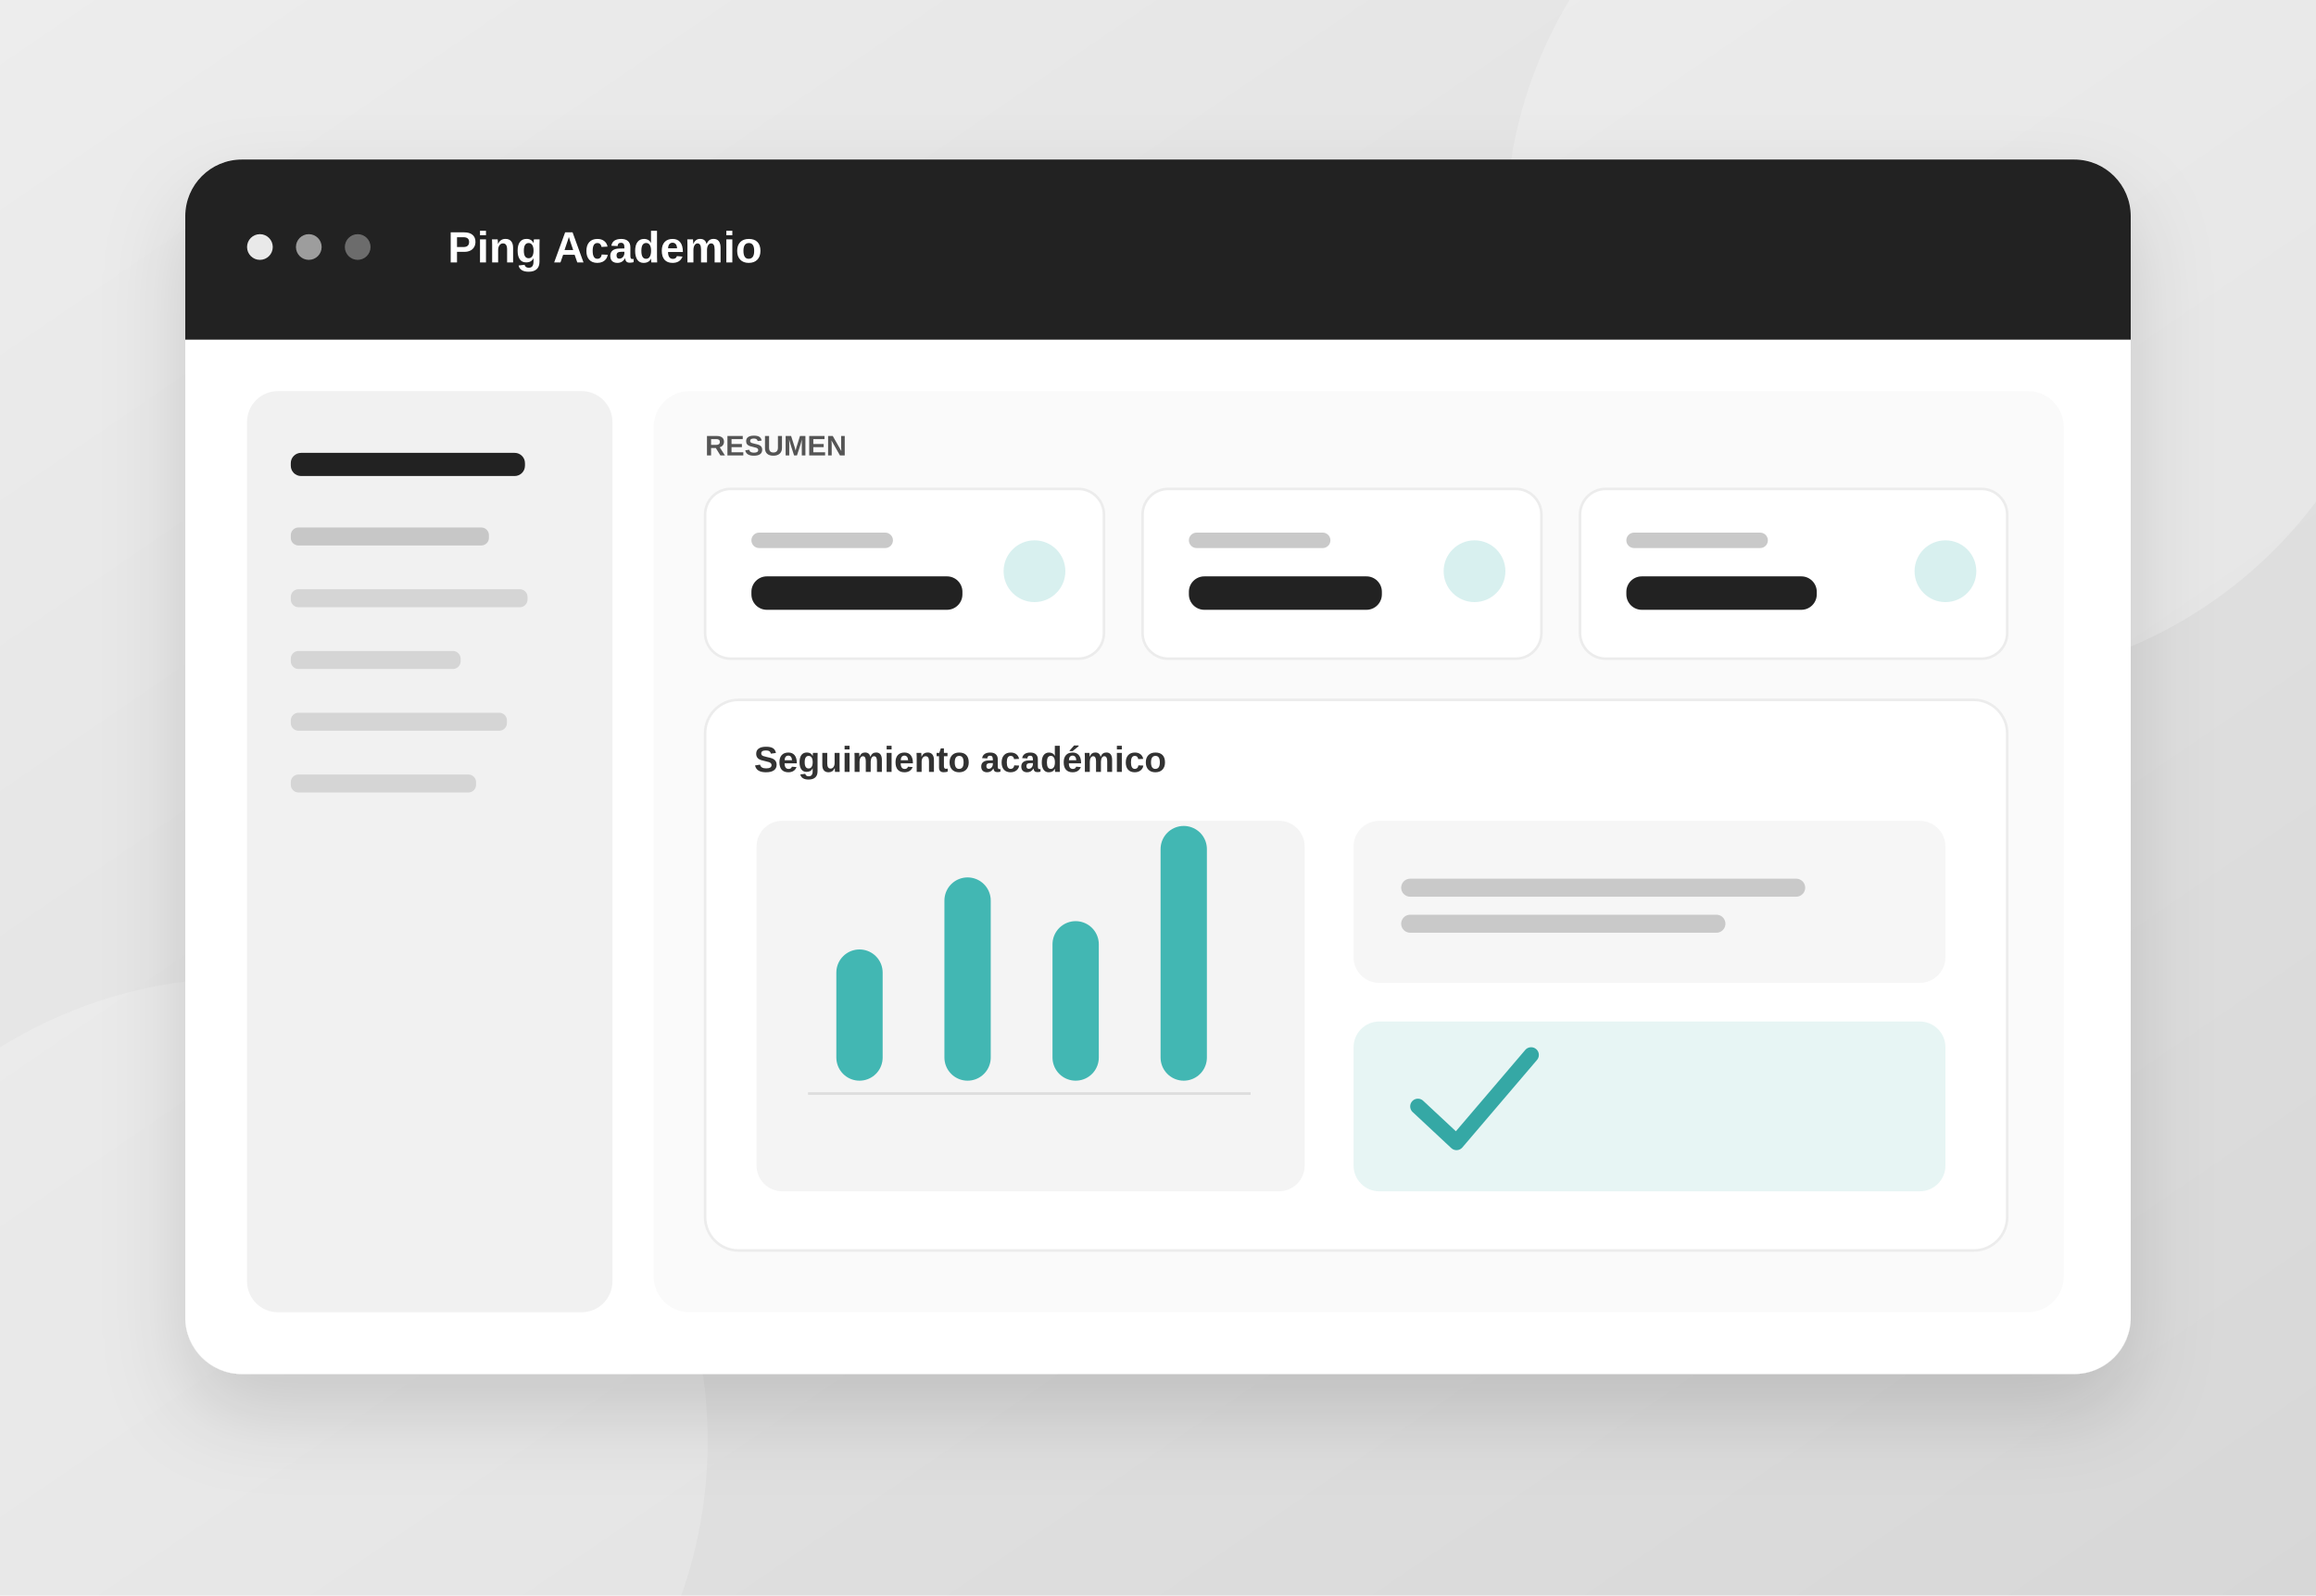
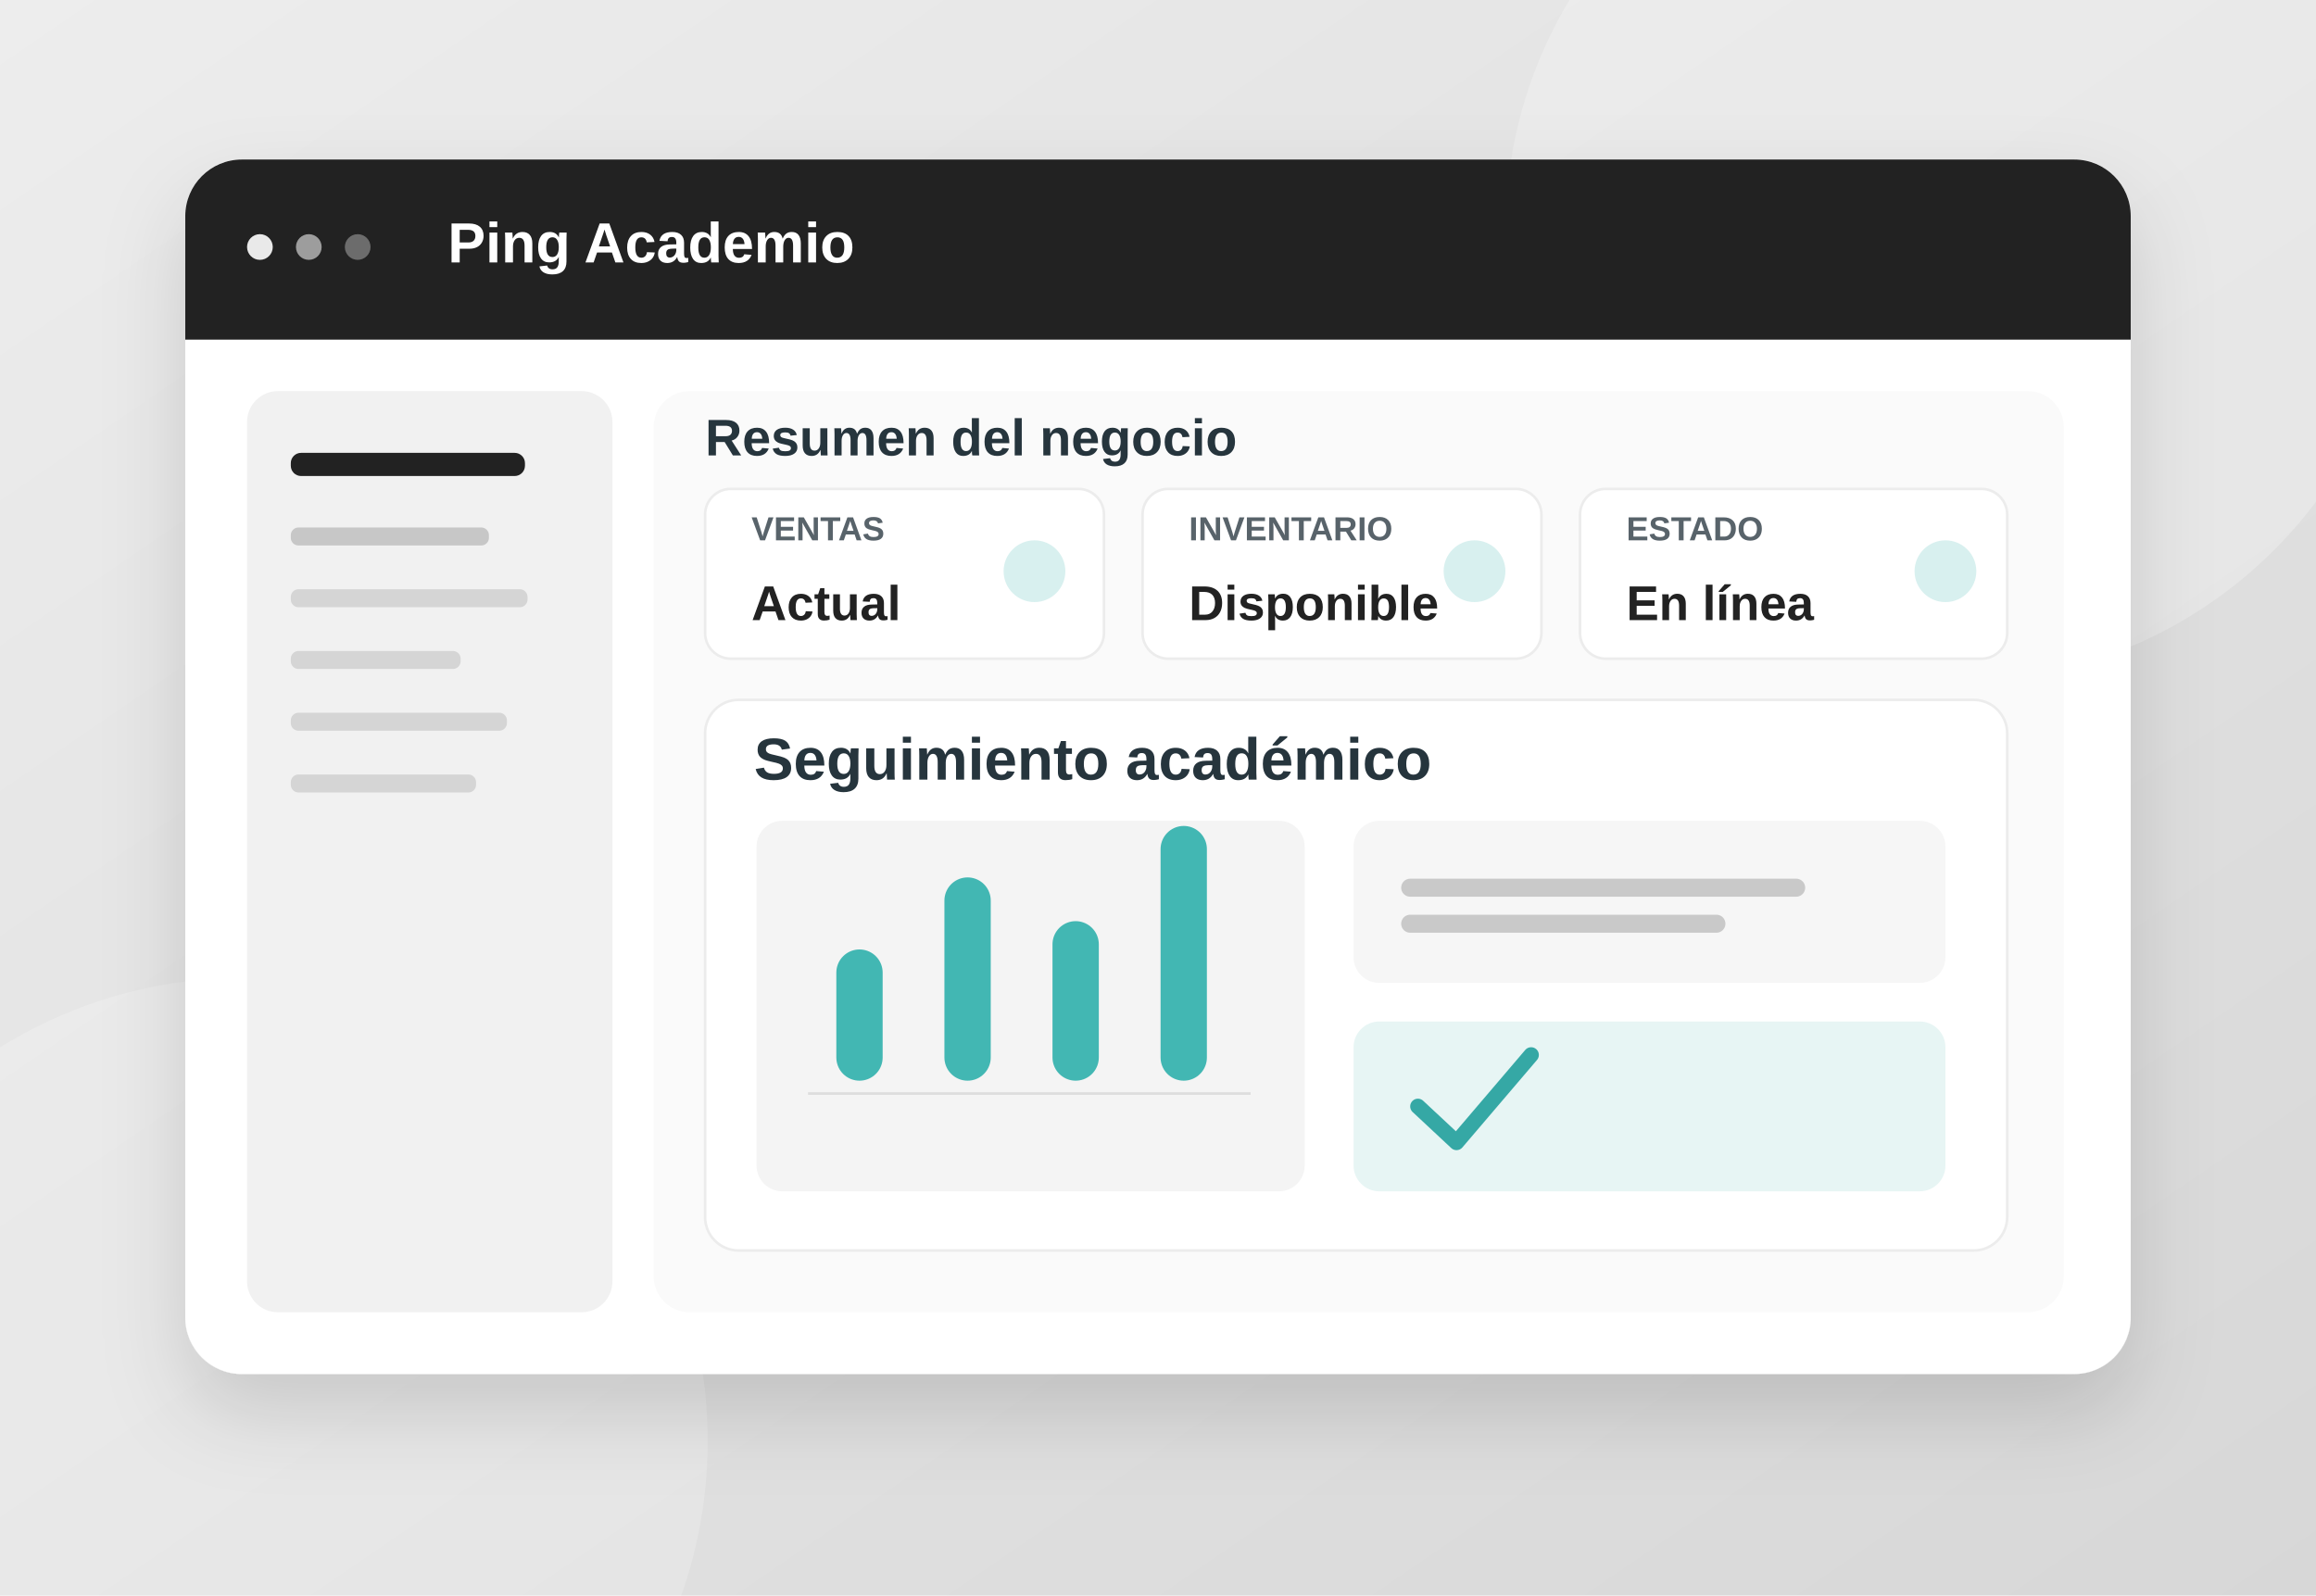
<svg xmlns="http://www.w3.org/2000/svg" viewBox="0 0 900 620" role="img" aria-label="Ping Academio">
  <defs>
    <linearGradient id="bg" x1="0" y1="0" x2="1" y2="1">
      <stop stop-color="#ededed" />
      <stop offset="1" stop-color="#d7d7d7" />
    </linearGradient>
    <linearGradient id="teal" x1="0" y1="0" x2="1" y2="1">
      <stop stop-color="#69d4d0" />
      <stop offset="1" stop-color="#2fa9a7" />
    </linearGradient>
    <filter id="shadow" x="-20%" y="-20%" width="150%" height="160%">
      <feDropShadow dx="0" dy="15" stdDeviation="16" flood-color="#151515" flood-opacity=".14" />
    </filter>
  </defs>
  <rect width="900" height="620" fill="url(#bg)" />
  <circle cx="760" cy="90" r="175" fill="#fff" opacity=".24" />
  <circle cx="95" cy="560" r="180" fill="#fff" opacity=".2" />
  <g filter="url(#shadow)">
    <rect x="72" y="62" width="756" height="472" rx="22" fill="#fff" />
    <path d="M94 62h712a22 22 0 0 1 22 22v48H72V84a22 22 0 0 1 22-22" fill="#202020" />
    <circle cx="101" cy="96" r="5" fill="#fff" opacity=".9" />
    <circle cx="120" cy="96" r="5" fill="#fff" opacity=".56" />
    <circle cx="139" cy="96" r="5" fill="#fff" opacity=".34" />
-     <text x="174" y="102" fill="#fff" font-family="Arial,sans-serif" font-size="17" font-weight="700">Ping Academio</text>
+     <text x="174" y="102" fill="#fff" font-family="Arial,sans-serif" font-size="22" font-weight="700">Ping Academio</text>
    <rect x="96" y="152" width="142" height="358" rx="12" fill="#f1f1f1" />
    <rect x="113" y="176" width="91" height="9" rx="4" fill="#202020" />
    <rect x="113" y="205" width="77" height="7" rx="3" fill="#c7c7c7" />
    <rect x="113" y="229" width="92" height="7" rx="3" fill="#d5d5d5" />
    <rect x="113" y="253" width="66" height="7" rx="3" fill="#d5d5d5" />
    <rect x="113" y="277" width="84" height="7" rx="3" fill="#d5d5d5" />
    <rect x="113" y="301" width="72" height="7" rx="3" fill="#d5d5d5" />
    <rect x="254" y="152" width="548" height="358" rx="14" fill="#fafafa" />
-     <text x="274" y="177" fill="#555" font-family="Arial,sans-serif" font-size="11" font-weight="700">RESUMEN</text>
+     <text x="274" y="177" fill="#26343d" font-family="Arial,sans-serif" font-size="20" font-weight="700">Resumen del negocio</text>
    <rect x="274" y="190" width="155" height="66" rx="10" fill="#fff" stroke="#ececec" />
    <rect x="444" y="190" width="155" height="66" rx="10" fill="#fff" stroke="#ececec" />
    <rect x="614" y="190" width="166" height="66" rx="10" fill="#fff" stroke="#ececec" />
-     <rect x="292" y="207" width="55" height="6" rx="3" fill="#c9c9c9" />
-     <rect x="292" y="224" width="82" height="13" rx="6" fill="#242424" />
+     <text x="292" y="210" fill="#59636b" font-family="Arial,sans-serif" font-size="13" font-weight="700">VENTAS</text>
+     <text x="292" y="241" fill="#202020" font-family="Arial,sans-serif" font-size="19" font-weight="700">Actual</text>
    <circle cx="402" cy="222" r="12" fill="#d8f0ef" />
    <circle cx="573" cy="222" r="12" fill="#d8f0ef" />
    <circle cx="756" cy="222" r="12" fill="#d8f0ef" />
-     <rect x="462" y="207" width="55" height="6" rx="3" fill="#c9c9c9" />
-     <rect x="462" y="224" width="75" height="13" rx="6" fill="#242424" />
-     <rect x="632" y="207" width="55" height="6" rx="3" fill="#c9c9c9" />
-     <rect x="632" y="224" width="74" height="13" rx="6" fill="#242424" />
+     <text x="462" y="210" fill="#59636b" font-family="Arial,sans-serif" font-size="13" font-weight="700">INVENTARIO</text>
+     <text x="462" y="241" fill="#202020" font-family="Arial,sans-serif" font-size="19" font-weight="700">Disponible</text>
+     <text x="632" y="210" fill="#59636b" font-family="Arial,sans-serif" font-size="13" font-weight="700">ESTADO</text>
+     <text x="632" y="241" fill="#202020" font-family="Arial,sans-serif" font-size="19" font-weight="700">En línea</text>
    <rect x="274" y="272" width="506" height="214" rx="13" fill="#fff" stroke="#ececec" />
-     <text x="293" y="300" fill="#333" font-family="Arial,sans-serif" font-size="14" font-weight="700">Seguimiento académico</text>
+     <text x="293" y="303" fill="#26343d" font-family="Arial,sans-serif" font-size="23" font-weight="700">Seguimiento académico</text>
    <rect x="294" y="319" width="213" height="144" rx="10" fill="#f4f4f4" />
    <path d="M314 425h172" stroke="#ddd" />
    <path d="M334 411v-33m42 33v-61m42 61v-44m42 44v-81" stroke="#43b7b3" stroke-width="18" stroke-linecap="round" />
    <rect x="526" y="319" width="230" height="63" rx="10" fill="#f6f6f6" />
    <path d="M548 345h150M548 359h119" stroke="#c9c9c9" stroke-width="7" stroke-linecap="round" />
    <rect x="526" y="397" width="230" height="66" rx="10" fill="#e7f5f4" />
    <path d="M551 430l15 14 29-34" fill="none" stroke="#35a8a5" stroke-width="6" stroke-linecap="round" stroke-linejoin="round" />
  </g>
</svg>
